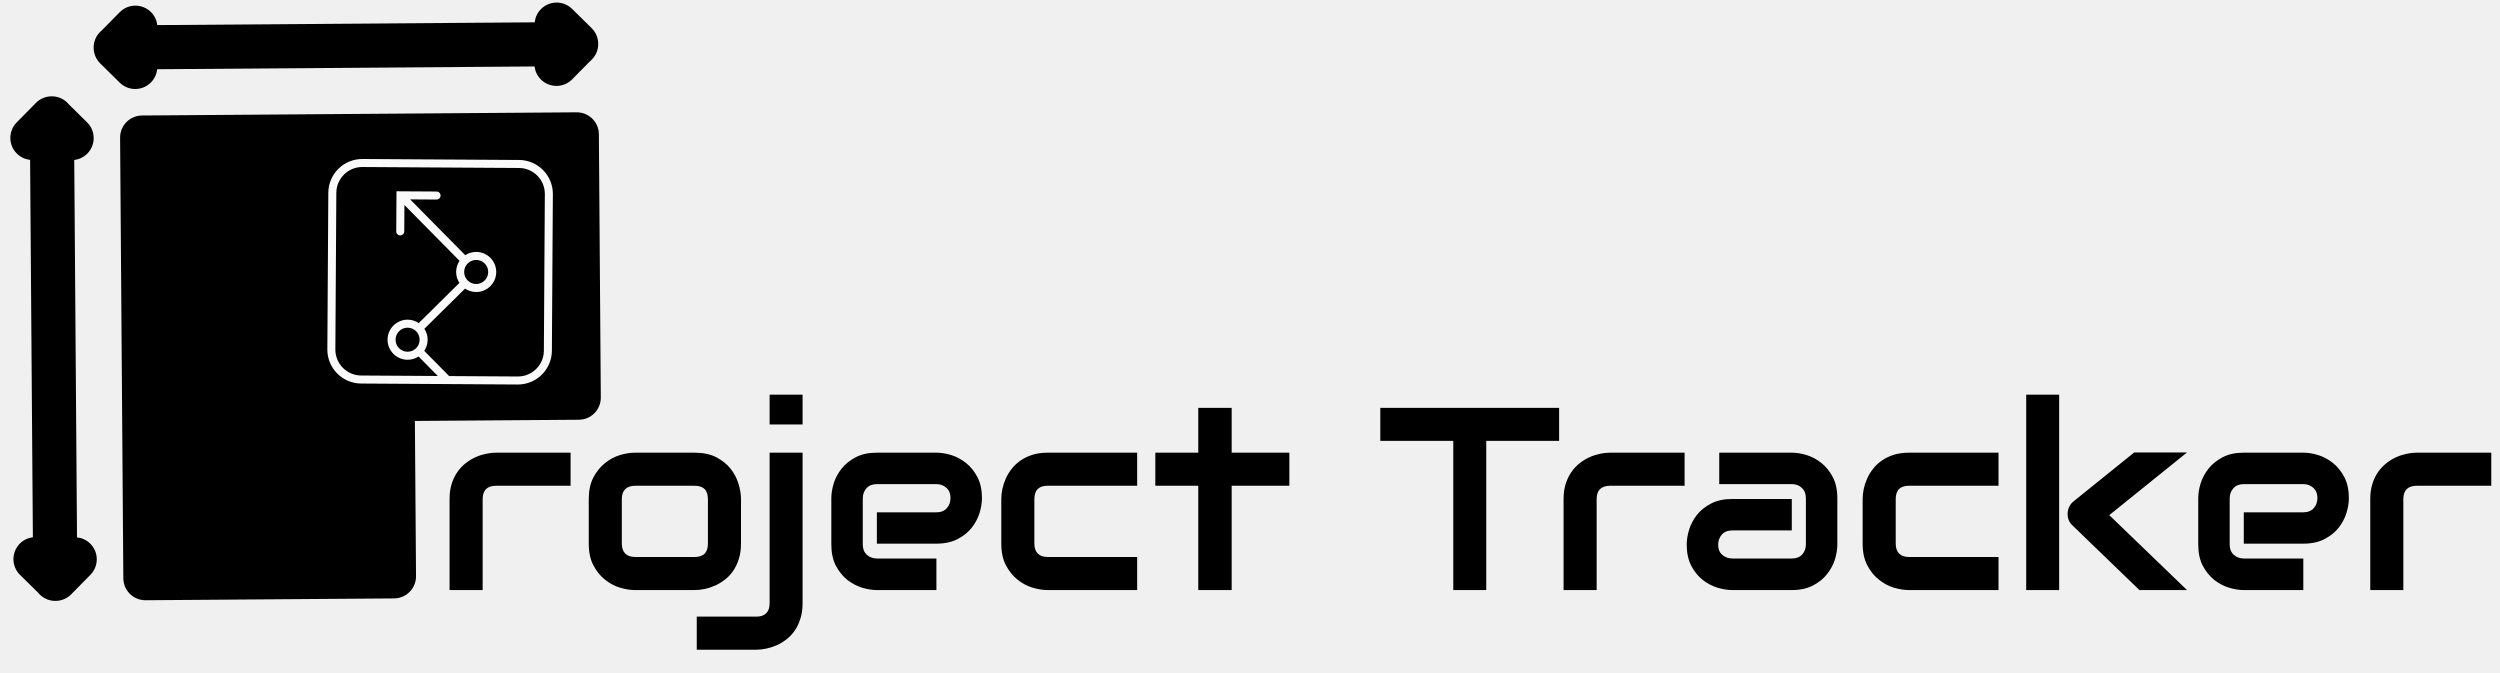
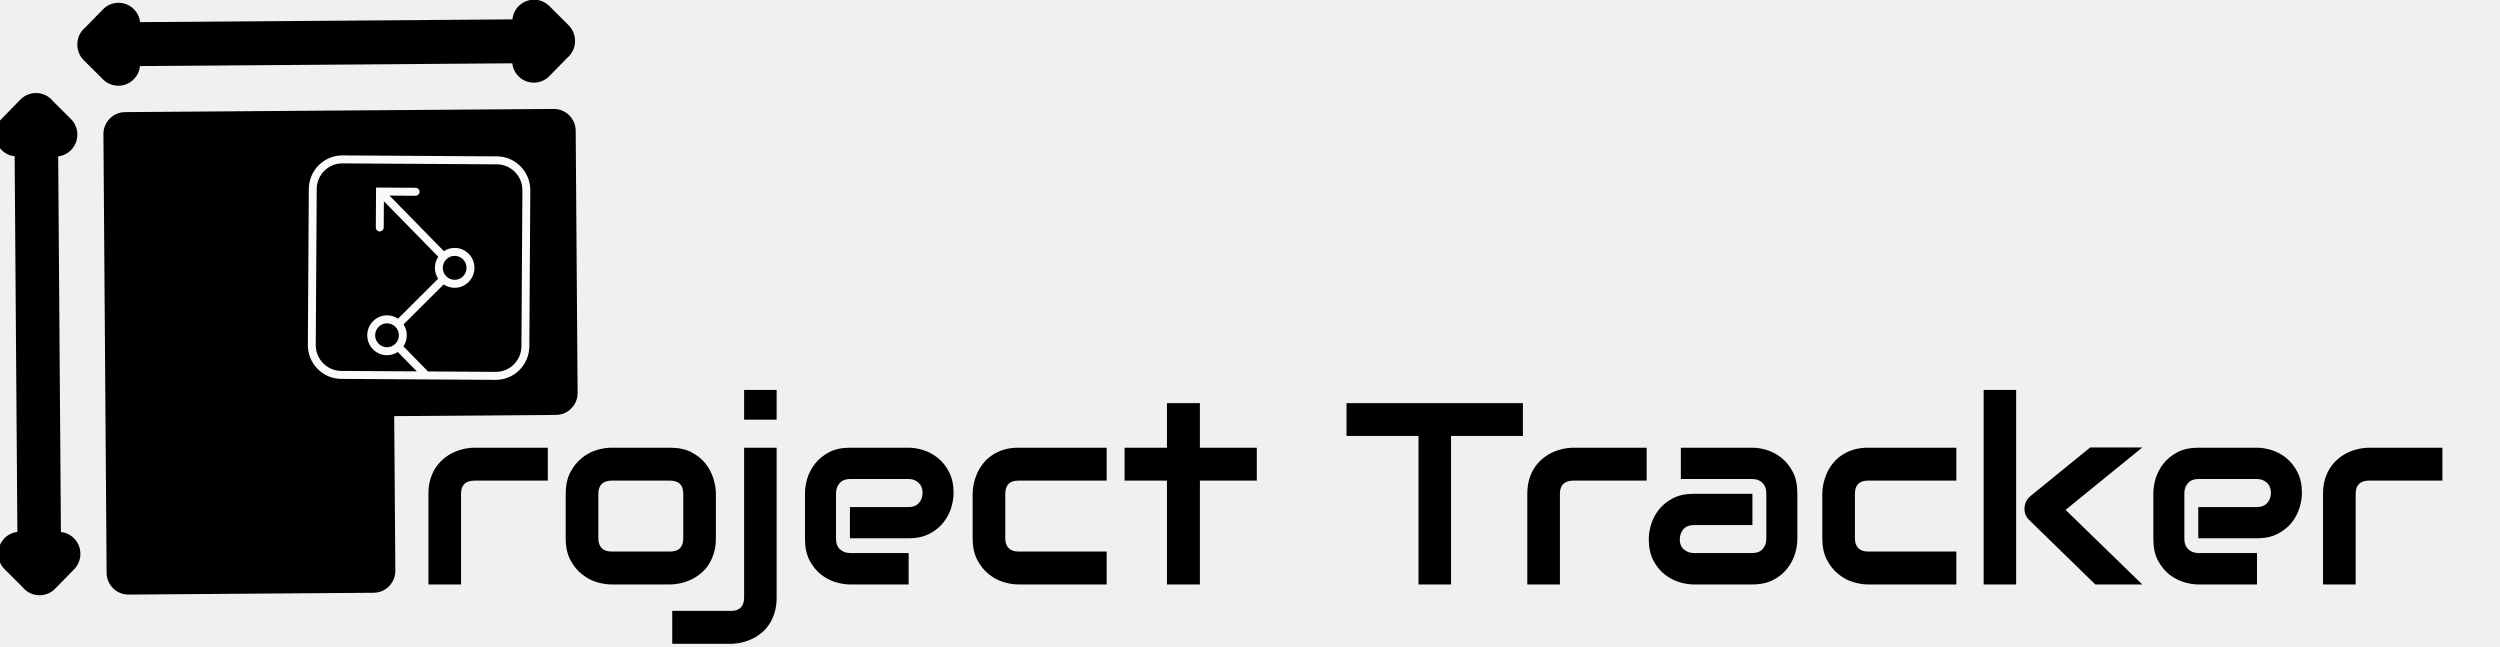
- <svg xmlns="http://www.w3.org/2000/svg" id="master-artboard" viewBox="0 0 1821.761 489.861" version="1.1" x="0px" y="0px" style="enable-background:new 0 0 1400 980;" width="1821.761px" height="489.861px">
-   <g transform="matrix(1.033224, 0, 0, 1.033224, -3.653595, -1.697251)">
-     <g transform="matrix(3.047633, 0, 0, 3.047633, -13.03136, -28.40836)">
-       <rect id="ee-background" x="0" y="0" width="1821.761" height="489.861" style="fill: white; fill-opacity: 0; pointer-events: none;" />
-       <g transform="matrix(0.004991837, 0.6808468, -0.6808468, 0.004991837, 144.5078, 10.37914)">
-         <path fill="#ffffff" d="M26.129,153.148c2.929,2.929,2.929,7.678,0,10.606l-6.585,6.586c-1.407,1.407-3.314,2.197-5.304,2.197  c-0.013,0-0.026-0.002-0.039-0.002c-0.013,0-0.026,0.002-0.038,0.002c-2.382,0-4.501-1.114-5.875-2.846l-6.092-6.093  c-2.929-2.929-2.928-7.678,0-10.606c1.251-1.251,2.835-1.962,4.466-2.145V22.57c-1.632-0.182-3.215-0.894-4.467-2.146  c-2.929-2.929-2.928-7.678,0-10.606l6.585-6.585c1.473-1.473,3.407-2.203,5.338-2.194c0.014,0,0.028-0.002,0.043-0.002  c2.381,0,4.499,1.113,5.873,2.844l6.093,6.093c2.929,2.929,2.929,7.678,0,10.606c-1.251,1.251-2.835,1.964-4.467,2.146v128.278  C23.294,151.185,24.878,151.897,26.129,153.148z M202.111,186.834c0-1.989-0.79-3.897-2.197-5.304l-6.585-6.585  c-2.93-2.928-7.677-2.929-10.607,0.001c-1.251,1.251-1.963,2.834-2.145,4.466H52.299c-0.182-1.632-0.894-3.215-2.146-4.467  c-2.929-2.928-7.678-2.928-10.606,0l-6.095,6.095c-1.729,1.374-2.842,3.491-2.842,5.872c0,0.013,0.002,0.025,0.002,0.038  c0,0.013-0.002,0.026-0.002,0.039c0,1.989,0.79,3.897,2.197,5.304l6.585,6.585c1.465,1.464,3.384,2.196,5.303,2.196  s3.839-0.732,5.304-2.197c1.251-1.251,1.962-2.834,2.145-4.465h128.278c0.182,1.631,0.894,3.215,2.145,4.466  c1.464,1.464,3.384,2.196,5.303,2.196s3.839-0.732,5.303-2.196l6.091-6.091c1.732-1.374,2.846-3.492,2.846-5.875  c0-0.013-0.002-0.026-0.002-0.039C202.109,186.86,202.111,186.847,202.111,186.834z M194.611,64.285h-52.767V8.536  c0-4.143-3.358-7.5-7.5-7.5H44.851c-4.142,0-7.5,3.357-7.5,7.5v147.732c0,4.143,3.358,7.5,7.5,7.5h149.76c4.142,0,7.5-3.357,7.5-7.5  V71.785C202.111,67.643,198.753,64.285,194.611,64.285z" style="fill: rgb(0, 0, 0); stroke: rgb(255, 255, 255); stroke-width: 0;" />
-         <g>
- </g>
-         <g>
- </g>
-         <g>
- </g>
-         <g>
- </g>
-         <g>
- </g>
-         <g>
- </g>
-         <g>
- </g>
-         <g>
- </g>
-         <g>
- </g>
-         <g>
- </g>
-         <g>
- </g>
-         <g>
- </g>
-         <g>
- </g>
-         <g>
- </g>
-         <g>
- </g>
-         <path d="M 116.532 68.831 L 116.532 68.831" style="fill: rgb(0, 0, 0); fill-opacity: 1; stroke: rgb(255, 255, 255); stroke-opacity: 1; stroke-width: 0; paint-order: stroke;" />
-       </g>
-       <g transform="matrix(1.169446, 0, 0, 1.169446, 74.58913, 54.46944)">
-         <path fill="red" d="M47.533,0H8.467C3.798,0,0,3.798,0,8.467v39.066C0,52.202,3.798,56,8.467,56h39.066C52.202,56,56,52.202,56,47.533V8.467  C56,3.798,52.202,0,47.533,0z M54,47.533C54,51.099,51.099,54,47.533,54H8.467C4.901,54,2,51.099,2,47.533V30.414l6.247-6.247  C9.038,24.691,9.983,25,11,25s1.962-0.309,2.753-0.833l10.08,10.08C23.309,35.038,23,35.983,23,37c0,2.757,2.243,5,5,5s5-2.243,5-5  c0-1.017-0.309-1.962-0.833-2.753L46,20.414V27c0,0.553,0.447,1,1,1s1-0.447,1-1V17H38c-0.553,0-1,0.447-1,1s0.447,1,1,1h6.586  L30.753,32.833C29.962,32.309,29.017,32,28,32s-1.962,0.309-2.753,0.833l-10.08-10.08C15.691,21.962,16,21.017,16,20  c0-2.757-2.243-5-5-5s-5,2.243-5,5c0,1.017,0.309,1.962,0.833,2.753L2,27.586V8.467C2,4.901,4.901,2,8.467,2h39.066  C51.099,2,54,4.901,54,8.467V47.533z M11,23c-1.654,0-3-1.346-3-3s1.346-3,3-3s3,1.346,3,3S12.654,23,11,23z M31,37  c0,1.654-1.346,3-3,3s-3-1.346-3-3s1.346-3,3-3S31,35.346,31,37z" style="fill: rgb(250, 250, 250); stroke: rgb(0, 0, 0); stroke-width: 0; fill-opacity: 1; stroke-opacity: 0.98; paint-order: stroke;" transform="matrix(0.00492569, -0.7934542, 0.7934542, 0.00492569, 5.601939, 37.70868)" />
-         <g />
-         <g />
-         <g />
-         <g />
-         <g />
-         <g />
-         <g />
-         <g />
-         <g />
-         <g />
-         <g />
-         <g />
-         <g />
-         <g />
-         <g />
-         <path d="M 75.011 113.38 L 68.151 113.38 C 67.737 113.38 67.424 113.483 67.211 113.69 C 67.004 113.897 66.901 114.2 66.901 114.6 L 66.901 123 L 63.851 123 L 63.851 114.6 C 63.851 114.073 63.917 113.603 64.051 113.19 C 64.184 112.777 64.361 112.413 64.581 112.1 C 64.807 111.78 65.064 111.51 65.351 111.29 C 65.637 111.063 65.941 110.88 66.261 110.74 C 66.574 110.6 66.894 110.497 67.221 110.43 C 67.541 110.363 67.844 110.33 68.131 110.33 L 75.011 110.33 L 75.011 113.38 ZM 90.726 118.72 C 90.726 119.247 90.66 119.717 90.526 120.13 C 90.393 120.55 90.216 120.92 89.996 121.24 C 89.783 121.553 89.53 121.82 89.236 122.04 C 88.95 122.267 88.646 122.45 88.326 122.59 C 88.013 122.73 87.693 122.833 87.366 122.9 C 87.046 122.967 86.74 123 86.446 123 L 80.956 123 C 80.53 123 80.066 122.927 79.566 122.78 C 79.066 122.627 78.606 122.38 78.186 122.04 C 77.76 121.707 77.403 121.267 77.116 120.72 C 76.83 120.18 76.686 119.513 76.686 118.72 L 76.686 114.6 C 76.686 113.82 76.83 113.157 77.116 112.61 C 77.403 112.07 77.76 111.63 78.186 111.29 C 78.606 110.95 79.066 110.703 79.566 110.55 C 80.066 110.403 80.53 110.33 80.956 110.33 L 86.446 110.33 C 87.233 110.33 87.9 110.47 88.446 110.75 C 88.993 111.037 89.433 111.39 89.766 111.81 C 90.1 112.237 90.343 112.7 90.496 113.2 C 90.65 113.7 90.726 114.167 90.726 114.6 L 90.726 118.72 M 87.676 114.62 C 87.676 114.2 87.573 113.887 87.366 113.68 C 87.153 113.48 86.846 113.38 86.446 113.38 L 80.976 113.38 C 80.57 113.38 80.263 113.483 80.056 113.69 C 79.843 113.897 79.736 114.2 79.736 114.6 L 79.736 118.72 C 79.736 119.12 79.843 119.427 80.056 119.64 C 80.263 119.847 80.57 119.95 80.976 119.95 L 86.446 119.95 C 86.86 119.95 87.17 119.847 87.376 119.64 C 87.576 119.427 87.676 119.12 87.676 118.72 L 87.676 114.62 ZM 96.406 107.73 L 93.366 107.73 L 93.366 104.98 L 96.406 104.98 L 96.406 107.73 M 96.406 124.22 C 96.406 124.74 96.339 125.21 96.206 125.63 C 96.079 126.05 95.906 126.417 95.686 126.73 C 95.466 127.05 95.212 127.32 94.926 127.54 C 94.632 127.767 94.329 127.95 94.016 128.09 C 93.696 128.23 93.376 128.333 93.056 128.4 C 92.736 128.467 92.432 128.5 92.146 128.5 L 86.646 128.5 L 86.646 125.45 L 92.146 125.45 C 92.552 125.45 92.856 125.343 93.056 125.13 C 93.262 124.923 93.366 124.62 93.366 124.22 L 93.366 110.33 L 96.406 110.33 L 96.406 124.22 ZM 112.947 114.53 C 112.947 114.95 112.874 115.403 112.727 115.89 C 112.574 116.377 112.334 116.83 112.007 117.25 C 111.674 117.67 111.237 118.02 110.697 118.3 C 110.164 118.58 109.514 118.72 108.747 118.72 L 103.257 118.72 L 103.257 115.83 L 108.747 115.83 C 109.161 115.83 109.481 115.703 109.707 115.45 C 109.934 115.197 110.047 114.88 110.047 114.5 C 110.047 114.107 109.921 113.797 109.667 113.57 C 109.414 113.343 109.107 113.23 108.747 113.23 L 103.257 113.23 C 102.844 113.23 102.524 113.357 102.297 113.61 C 102.071 113.863 101.957 114.177 101.957 114.55 L 101.957 118.8 C 101.957 119.207 102.084 119.523 102.337 119.75 C 102.591 119.977 102.904 120.09 103.277 120.09 L 108.747 120.09 L 108.747 123 L 103.257 123 C 102.831 123 102.374 122.927 101.887 122.78 C 101.401 122.627 100.947 122.387 100.527 122.06 C 100.114 121.727 99.764 121.293 99.477 120.76 C 99.197 120.22 99.057 119.567 99.057 118.8 L 99.057 114.53 C 99.057 114.103 99.131 113.647 99.277 113.16 C 99.431 112.673 99.674 112.22 100.007 111.8 C 100.334 111.387 100.767 111.037 101.307 110.75 C 101.841 110.47 102.491 110.33 103.257 110.33 L 108.747 110.33 C 109.174 110.33 109.631 110.403 110.117 110.55 C 110.604 110.703 111.057 110.947 111.477 111.28 C 111.891 111.607 112.241 112.04 112.527 112.58 C 112.807 113.113 112.947 113.763 112.947 114.53 ZM 127.261 123 L 119.001 123 C 118.575 123 118.111 122.927 117.611 122.78 C 117.111 122.627 116.651 122.38 116.231 122.04 C 115.805 121.707 115.448 121.267 115.161 120.72 C 114.875 120.18 114.731 119.513 114.731 118.72 L 114.731 114.6 C 114.731 114.307 114.765 114 114.831 113.68 C 114.898 113.36 115.001 113.043 115.141 112.73 C 115.281 112.41 115.465 112.107 115.691 111.82 C 115.911 111.533 116.181 111.28 116.501 111.06 C 116.815 110.84 117.178 110.663 117.591 110.53 C 118.005 110.397 118.475 110.33 119.001 110.33 L 127.261 110.33 L 127.261 113.38 L 119.001 113.38 C 118.601 113.38 118.298 113.48 118.091 113.68 C 117.885 113.887 117.781 114.2 117.781 114.62 L 117.781 118.72 C 117.781 119.12 117.888 119.427 118.101 119.64 C 118.308 119.847 118.615 119.95 119.021 119.95 L 127.261 119.95 L 127.261 123 ZM 141.296 113.38 L 135.976 113.38 L 135.976 123 L 132.896 123 L 132.896 113.38 L 128.936 113.38 L 128.936 110.33 L 132.896 110.33 L 132.896 106.2 L 135.976 106.2 L 135.976 110.33 L 141.296 110.33 L 141.296 113.38 ZM 166.174 109.24 L 159.454 109.24 L 159.454 123 L 156.414 123 L 156.414 109.24 L 149.684 109.24 L 149.684 106.2 L 166.174 106.2 L 166.174 109.24 ZM 177.745 113.38 L 170.885 113.38 C 170.472 113.38 170.159 113.483 169.945 113.69 C 169.739 113.897 169.635 114.2 169.635 114.6 L 169.635 123 L 166.585 123 L 166.585 114.6 C 166.585 114.073 166.652 113.603 166.785 113.19 C 166.919 112.777 167.095 112.413 167.315 112.1 C 167.542 111.78 167.799 111.51 168.085 111.29 C 168.372 111.063 168.675 110.88 168.995 110.74 C 169.309 110.6 169.629 110.497 169.955 110.43 C 170.275 110.363 170.579 110.33 170.865 110.33 L 177.745 110.33 L 177.745 113.38 ZM 191.831 118.8 C 191.831 119.227 191.757 119.683 191.611 120.17 C 191.457 120.657 191.214 121.11 190.881 121.53 C 190.554 121.95 190.121 122.3 189.581 122.58 C 189.047 122.86 188.397 123 187.631 123 L 182.141 123 C 181.714 123 181.257 122.927 180.771 122.78 C 180.284 122.627 179.831 122.387 179.411 122.06 C 178.991 121.727 178.641 121.293 178.361 120.76 C 178.081 120.22 177.941 119.567 177.941 118.8 C 177.941 118.38 178.014 117.923 178.161 117.43 C 178.314 116.943 178.554 116.49 178.881 116.07 C 179.214 115.65 179.651 115.3 180.191 115.02 C 180.724 114.74 181.374 114.6 182.141 114.6 L 187.631 114.6 L 187.631 117.5 L 182.141 117.5 C 181.727 117.5 181.407 117.627 181.181 117.88 C 180.954 118.14 180.841 118.457 180.841 118.83 C 180.841 119.23 180.971 119.54 181.231 119.76 C 181.491 119.98 181.801 120.09 182.161 120.09 L 187.631 120.09 C 188.044 120.09 188.364 119.967 188.591 119.72 C 188.817 119.467 188.931 119.153 188.931 118.78 L 188.931 114.53 C 188.931 114.13 188.807 113.813 188.561 113.58 C 188.321 113.347 188.011 113.23 187.631 113.23 L 180.941 113.23 L 180.941 110.33 L 187.631 110.33 C 188.057 110.33 188.514 110.403 189.001 110.55 C 189.487 110.703 189.941 110.947 190.361 111.28 C 190.774 111.607 191.124 112.04 191.411 112.58 C 191.691 113.113 191.831 113.763 191.831 114.53 L 191.831 118.8 ZM 206.695 123 L 198.435 123 C 198.008 123 197.545 122.927 197.045 122.78 C 196.545 122.627 196.085 122.38 195.665 122.04 C 195.238 121.707 194.881 121.267 194.595 120.72 C 194.308 120.18 194.165 119.513 194.165 118.72 L 194.165 114.6 C 194.165 114.307 194.198 114 194.265 113.68 C 194.331 113.36 194.435 113.043 194.575 112.73 C 194.715 112.41 194.898 112.107 195.125 111.82 C 195.345 111.533 195.615 111.28 195.935 111.06 C 196.248 110.84 196.611 110.663 197.025 110.53 C 197.438 110.397 197.908 110.33 198.435 110.33 L 206.695 110.33 L 206.695 113.38 L 198.435 113.38 C 198.035 113.38 197.731 113.48 197.525 113.68 C 197.318 113.887 197.215 114.2 197.215 114.62 L 197.215 118.72 C 197.215 119.12 197.321 119.427 197.535 119.64 C 197.741 119.847 198.048 119.95 198.455 119.95 L 206.695 119.95 L 206.695 123 ZM 224.079 123 L 219.689 123 L 213.549 117.07 C 213.202 116.757 213.042 116.367 213.069 115.9 C 213.082 115.68 213.139 115.473 213.239 115.28 C 213.332 115.093 213.466 114.933 213.639 114.8 L 219.209 110.31 L 224.079 110.31 L 216.909 116.09 L 224.079 123 M 212.289 123 L 209.249 123 L 209.249 104.98 L 212.289 104.98 L 212.289 123 ZM 239.004 114.53 C 239.004 114.95 238.931 115.403 238.784 115.89 C 238.631 116.377 238.391 116.83 238.064 117.25 C 237.731 117.67 237.294 118.02 236.754 118.3 C 236.221 118.58 235.571 118.72 234.804 118.72 L 229.314 118.72 L 229.314 115.83 L 234.804 115.83 C 235.217 115.83 235.537 115.703 235.764 115.45 C 235.991 115.197 236.104 114.88 236.104 114.5 C 236.104 114.107 235.977 113.797 235.724 113.57 C 235.471 113.343 235.164 113.23 234.804 113.23 L 229.314 113.23 C 228.901 113.23 228.581 113.357 228.354 113.61 C 228.127 113.863 228.014 114.177 228.014 114.55 L 228.014 118.8 C 228.014 119.207 228.141 119.523 228.394 119.75 C 228.647 119.977 228.961 120.09 229.334 120.09 L 234.804 120.09 L 234.804 123 L 229.314 123 C 228.887 123 228.431 122.927 227.944 122.78 C 227.457 122.627 227.004 122.387 226.584 122.06 C 226.171 121.727 225.821 121.293 225.534 120.76 C 225.254 120.22 225.114 119.567 225.114 118.8 L 225.114 114.53 C 225.114 114.103 225.187 113.647 225.334 113.16 C 225.487 112.673 225.731 112.22 226.064 111.8 C 226.391 111.387 226.824 111.037 227.364 110.75 C 227.897 110.47 228.547 110.33 229.314 110.33 L 234.804 110.33 C 235.231 110.33 235.687 110.403 236.174 110.55 C 236.661 110.703 237.114 110.947 237.534 111.28 C 237.947 111.607 238.297 112.04 238.584 112.58 C 238.864 113.113 239.004 113.763 239.004 114.53 ZM 252.138 113.38 L 245.278 113.38 C 244.865 113.38 244.551 113.483 244.338 113.69 C 244.131 113.897 244.028 114.2 244.028 114.6 L 244.028 123 L 240.978 123 L 240.978 114.6 C 240.978 114.073 241.045 113.603 241.178 113.19 C 241.311 112.777 241.488 112.413 241.708 112.1 C 241.935 111.78 242.191 111.51 242.478 111.29 C 242.765 111.063 243.068 110.88 243.388 110.74 C 243.701 110.6 244.021 110.497 244.348 110.43 C 244.668 110.363 244.971 110.33 245.258 110.33 L 252.138 110.33 L 252.138 113.38 Z" transform="matrix(2.145786, 0, 0, 2.145786, -107.1793, -185.3121)" style="fill: rgb(0, 0, 0); white-space: pre; color: rgb(51, 51, 51);" />
-         <path d="M -250.77 196.934" style="fill: rgb(250, 250, 250); fill-opacity: 1; stroke: rgb(0, 0, 0); stroke-opacity: 1; stroke-width: 0; paint-order: fill;" transform="matrix(0.6935941, 0, 0, 0.6935941, 175.9463, -53.42425)" />
-         <path d="M 152.978 -32.957" style="fill: rgb(250, 250, 250); fill-opacity: 1; stroke: rgb(0, 0, 0); stroke-opacity: 1; stroke-width: 0; paint-order: fill;" />
-         <path d="M 140.692 1.761" style="fill: rgb(0, 0, 0); fill-opacity: 1; stroke: rgb(0, 0, 0); stroke-opacity: 1; stroke-width: 0; paint-order: fill;" transform="matrix(1, 0, 0, 1, 4.243603, -0.5304503)" />
+ <svg xmlns="http://www.w3.org/2000/svg" id="logo" viewBox="0 0 181.406 46.939" version="1.1" x="0px" y="0px" style="enable-background:new 0 0 1400 980;" width="181.406px" height="46.939px">
+   <g transform="matrix(20.81864, 0, 0, 20.81864, -123.5179, -116.5204)">
+     <g transform="matrix(0.004718141, 0, 0, 0.004760633, 5.880585, 5.587009)">
+       <g transform="matrix(1.033224, 0, 0, 1.033224, -3.653595, -1.697251)">
+         <g transform="matrix(3.047633, 0, 0, 3.047633, -13.03136, -28.40836)">
+           <rect id="ee-background" x="0" y="0" width="181.406" height="46.939" style="fill: white; fill-opacity: 0; pointer-events: none;" />
+           <g transform="matrix(0.004991837, 0.6808468, -0.6808468, 0.004991837, 144.5078, 10.37914)">
+             <path d="M26.129,153.148c2.929,2.929,2.929,7.678,0,10.606l-6.585,6.586c-1.407,1.407-3.314,2.197-5.304,2.197  c-0.013,0-0.026-0.002-0.039-0.002c-0.013,0-0.026,0.002-0.038,0.002c-2.382,0-4.501-1.114-5.875-2.846l-6.092-6.093  c-2.929-2.929-2.928-7.678,0-10.606c1.251-1.251,2.835-1.962,4.466-2.145V22.57c-1.632-0.182-3.215-0.894-4.467-2.146  c-2.929-2.929-2.928-7.678,0-10.606l6.585-6.585c1.473-1.473,3.407-2.203,5.338-2.194c0.014,0,0.028-0.002,0.043-0.002  c2.381,0,4.499,1.113,5.873,2.844l6.093,6.093c2.929,2.929,2.929,7.678,0,10.606c-1.251,1.251-2.835,1.964-4.467,2.146v128.278  C23.294,151.185,24.878,151.897,26.129,153.148z M202.111,186.834c0-1.989-0.79-3.897-2.197-5.304l-6.585-6.585  c-2.93-2.928-7.677-2.929-10.607,0.001c-1.251,1.251-1.963,2.834-2.145,4.466H52.299c-0.182-1.632-0.894-3.215-2.146-4.467  c-2.929-2.928-7.678-2.928-10.606,0l-6.095,6.095c-1.729,1.374-2.842,3.491-2.842,5.872c0,0.013,0.002,0.025,0.002,0.038  c0,0.013-0.002,0.026-0.002,0.039c0,1.989,0.79,3.897,2.197,5.304l6.585,6.585c1.465,1.464,3.384,2.196,5.303,2.196  s3.839-0.732,5.304-2.197c1.251-1.251,1.962-2.834,2.145-4.465h128.278c0.182,1.631,0.894,3.215,2.145,4.466  c1.464,1.464,3.384,2.196,5.303,2.196s3.839-0.732,5.303-2.196l6.091-6.091c1.732-1.374,2.846-3.492,2.846-5.875  c0-0.013-0.002-0.026-0.002-0.039C202.109,186.86,202.111,186.847,202.111,186.834z M194.611,64.285h-52.767V8.536  c0-4.143-3.358-7.5-7.5-7.5H44.851c-4.142,0-7.5,3.357-7.5,7.5v147.732c0,4.143,3.358,7.5,7.5,7.5h149.76c4.142,0,7.5-3.357,7.5-7.5  V71.785C202.111,67.643,198.753,64.285,194.611,64.285z" />
+             <g>
+                         </g>
+             <g>
+                         </g>
+             <g>
+                         </g>
+             <g>
+                         </g>
+             <g>
+                         </g>
+             <g>
+                         </g>
+             <g>
+                         </g>
+             <g>
+                         </g>
+             <g>
+                         </g>
+             <g>
+                         </g>
+             <g>
+                         </g>
+             <g>
+                         </g>
+             <g>
+                         </g>
+             <g>
+                         </g>
+             <g>
+                         </g>
+             <path d="M 116.532 68.831 L 116.532 68.831" style="fill: rgb(0, 0, 0); fill-opacity: 1; stroke: rgb(255, 255, 255); stroke-opacity: 1; stroke-width: 0; paint-order: stroke;" />
+           </g>
+           <g transform="matrix(1.169446, 0, 0, 1.169446, 74.58913, 54.46944)">
+             <path fill="red" d="M47.533,0H8.467C3.798,0,0,3.798,0,8.467v39.066C0,52.202,3.798,56,8.467,56h39.066C52.202,56,56,52.202,56,47.533V8.467  C56,3.798,52.202,0,47.533,0z M54,47.533C54,51.099,51.099,54,47.533,54H8.467C4.901,54,2,51.099,2,47.533V30.414l6.247-6.247  C9.038,24.691,9.983,25,11,25s1.962-0.309,2.753-0.833l10.08,10.08C23.309,35.038,23,35.983,23,37c0,2.757,2.243,5,5,5s5-2.243,5-5  c0-1.017-0.309-1.962-0.833-2.753L46,20.414V27c0,0.553,0.447,1,1,1s1-0.447,1-1V17H38c-0.553,0-1,0.447-1,1s0.447,1,1,1h6.586  L30.753,32.833C29.962,32.309,29.017,32,28,32s-1.962,0.309-2.753,0.833l-10.08-10.08C15.691,21.962,16,21.017,16,20  c0-2.757-2.243-5-5-5s-5,2.243-5,5c0,1.017,0.309,1.962,0.833,2.753L2,27.586V8.467C2,4.901,4.901,2,8.467,2h39.066  C51.099,2,54,4.901,54,8.467V47.533z M11,23c-1.654,0-3-1.346-3-3s1.346-3,3-3s3,1.346,3,3S12.654,23,11,23z M31,37  c0,1.654-1.346,3-3,3s-3-1.346-3-3s1.346-3,3-3S31,35.346,31,37z" style="fill: rgb(250, 250, 250); stroke: rgb(0, 0, 0); stroke-width: 0; fill-opacity: 1; stroke-opacity: 0.98; paint-order: stroke;" transform="matrix(0.00492569, -0.7934542, 0.7934542, 0.00492569, 5.601939, 37.70868)" />
+             <g />
+             <g />
+             <g />
+             <g />
+             <g />
+             <g />
+             <g />
+             <g />
+             <g />
+             <g />
+             <g />
+             <g />
+             <g />
+             <g />
+             <g />
+             <path d="M 75.011 113.38 L 68.151 113.38 C 67.737 113.38 67.424 113.483 67.211 113.69 C 67.004 113.897 66.901 114.2 66.901 114.6 L 66.901 123 L 63.851 123 L 63.851 114.6 C 63.851 114.073 63.917 113.603 64.051 113.19 C 64.184 112.777 64.361 112.413 64.581 112.1 C 64.807 111.78 65.064 111.51 65.351 111.29 C 65.637 111.063 65.941 110.88 66.261 110.74 C 66.574 110.6 66.894 110.497 67.221 110.43 C 67.541 110.363 67.844 110.33 68.131 110.33 L 75.011 110.33 L 75.011 113.38 ZM 90.726 118.72 C 90.726 119.247 90.66 119.717 90.526 120.13 C 90.393 120.55 90.216 120.92 89.996 121.24 C 89.783 121.553 89.53 121.82 89.236 122.04 C 88.95 122.267 88.646 122.45 88.326 122.59 C 88.013 122.73 87.693 122.833 87.366 122.9 C 87.046 122.967 86.74 123 86.446 123 L 80.956 123 C 80.53 123 80.066 122.927 79.566 122.78 C 79.066 122.627 78.606 122.38 78.186 122.04 C 77.76 121.707 77.403 121.267 77.116 120.72 C 76.83 120.18 76.686 119.513 76.686 118.72 L 76.686 114.6 C 76.686 113.82 76.83 113.157 77.116 112.61 C 77.403 112.07 77.76 111.63 78.186 111.29 C 78.606 110.95 79.066 110.703 79.566 110.55 C 80.066 110.403 80.53 110.33 80.956 110.33 L 86.446 110.33 C 87.233 110.33 87.9 110.47 88.446 110.75 C 88.993 111.037 89.433 111.39 89.766 111.81 C 90.1 112.237 90.343 112.7 90.496 113.2 C 90.65 113.7 90.726 114.167 90.726 114.6 L 90.726 118.72 M 87.676 114.62 C 87.676 114.2 87.573 113.887 87.366 113.68 C 87.153 113.48 86.846 113.38 86.446 113.38 L 80.976 113.38 C 80.57 113.38 80.263 113.483 80.056 113.69 C 79.843 113.897 79.736 114.2 79.736 114.6 L 79.736 118.72 C 79.736 119.12 79.843 119.427 80.056 119.64 C 80.263 119.847 80.57 119.95 80.976 119.95 L 86.446 119.95 C 86.86 119.95 87.17 119.847 87.376 119.64 C 87.576 119.427 87.676 119.12 87.676 118.72 L 87.676 114.62 ZM 96.406 107.73 L 93.366 107.73 L 93.366 104.98 L 96.406 104.98 L 96.406 107.73 M 96.406 124.22 C 96.406 124.74 96.339 125.21 96.206 125.63 C 96.079 126.05 95.906 126.417 95.686 126.73 C 95.466 127.05 95.212 127.32 94.926 127.54 C 94.632 127.767 94.329 127.95 94.016 128.09 C 93.696 128.23 93.376 128.333 93.056 128.4 C 92.736 128.467 92.432 128.5 92.146 128.5 L 86.646 128.5 L 86.646 125.45 L 92.146 125.45 C 92.552 125.45 92.856 125.343 93.056 125.13 C 93.262 124.923 93.366 124.62 93.366 124.22 L 93.366 110.33 L 96.406 110.33 L 96.406 124.22 ZM 112.947 114.53 C 112.947 114.95 112.874 115.403 112.727 115.89 C 112.574 116.377 112.334 116.83 112.007 117.25 C 111.674 117.67 111.237 118.02 110.697 118.3 C 110.164 118.58 109.514 118.72 108.747 118.72 L 103.257 118.72 L 103.257 115.83 L 108.747 115.83 C 109.161 115.83 109.481 115.703 109.707 115.45 C 109.934 115.197 110.047 114.88 110.047 114.5 C 110.047 114.107 109.921 113.797 109.667 113.57 C 109.414 113.343 109.107 113.23 108.747 113.23 L 103.257 113.23 C 102.844 113.23 102.524 113.357 102.297 113.61 C 102.071 113.863 101.957 114.177 101.957 114.55 L 101.957 118.8 C 101.957 119.207 102.084 119.523 102.337 119.75 C 102.591 119.977 102.904 120.09 103.277 120.09 L 108.747 120.09 L 108.747 123 L 103.257 123 C 102.831 123 102.374 122.927 101.887 122.78 C 101.401 122.627 100.947 122.387 100.527 122.06 C 100.114 121.727 99.764 121.293 99.477 120.76 C 99.197 120.22 99.057 119.567 99.057 118.8 L 99.057 114.53 C 99.057 114.103 99.131 113.647 99.277 113.16 C 99.431 112.673 99.674 112.22 100.007 111.8 C 100.334 111.387 100.767 111.037 101.307 110.75 C 101.841 110.47 102.491 110.33 103.257 110.33 L 108.747 110.33 C 109.174 110.33 109.631 110.403 110.117 110.55 C 110.604 110.703 111.057 110.947 111.477 111.28 C 111.891 111.607 112.241 112.04 112.527 112.58 C 112.807 113.113 112.947 113.763 112.947 114.53 ZM 127.261 123 L 119.001 123 C 118.575 123 118.111 122.927 117.611 122.78 C 117.111 122.627 116.651 122.38 116.231 122.04 C 115.805 121.707 115.448 121.267 115.161 120.72 C 114.875 120.18 114.731 119.513 114.731 118.72 L 114.731 114.6 C 114.731 114.307 114.765 114 114.831 113.68 C 114.898 113.36 115.001 113.043 115.141 112.73 C 115.281 112.41 115.465 112.107 115.691 111.82 C 115.911 111.533 116.181 111.28 116.501 111.06 C 116.815 110.84 117.178 110.663 117.591 110.53 C 118.005 110.397 118.475 110.33 119.001 110.33 L 127.261 110.33 L 127.261 113.38 L 119.001 113.38 C 118.601 113.38 118.298 113.48 118.091 113.68 C 117.885 113.887 117.781 114.2 117.781 114.62 L 117.781 118.72 C 117.781 119.12 117.888 119.427 118.101 119.64 C 118.308 119.847 118.615 119.95 119.021 119.95 L 127.261 119.95 L 127.261 123 ZM 141.296 113.38 L 135.976 113.38 L 135.976 123 L 132.896 123 L 132.896 113.38 L 128.936 113.38 L 128.936 110.33 L 132.896 110.33 L 132.896 106.2 L 135.976 106.2 L 135.976 110.33 L 141.296 110.33 L 141.296 113.38 ZM 166.174 109.24 L 159.454 109.24 L 159.454 123 L 156.414 123 L 156.414 109.24 L 149.684 109.24 L 149.684 106.2 L 166.174 106.2 L 166.174 109.24 ZM 177.745 113.38 L 170.885 113.38 C 170.472 113.38 170.159 113.483 169.945 113.69 C 169.739 113.897 169.635 114.2 169.635 114.6 L 169.635 123 L 166.585 123 L 166.585 114.6 C 166.585 114.073 166.652 113.603 166.785 113.19 C 166.919 112.777 167.095 112.413 167.315 112.1 C 167.542 111.78 167.799 111.51 168.085 111.29 C 168.372 111.063 168.675 110.88 168.995 110.74 C 169.309 110.6 169.629 110.497 169.955 110.43 C 170.275 110.363 170.579 110.33 170.865 110.33 L 177.745 110.33 L 177.745 113.38 ZM 191.831 118.8 C 191.831 119.227 191.757 119.683 191.611 120.17 C 191.457 120.657 191.214 121.11 190.881 121.53 C 190.554 121.95 190.121 122.3 189.581 122.58 C 189.047 122.86 188.397 123 187.631 123 L 182.141 123 C 181.714 123 181.257 122.927 180.771 122.78 C 180.284 122.627 179.831 122.387 179.411 122.06 C 178.991 121.727 178.641 121.293 178.361 120.76 C 178.081 120.22 177.941 119.567 177.941 118.8 C 177.941 118.38 178.014 117.923 178.161 117.43 C 178.314 116.943 178.554 116.49 178.881 116.07 C 179.214 115.65 179.651 115.3 180.191 115.02 C 180.724 114.74 181.374 114.6 182.141 114.6 L 187.631 114.6 L 187.631 117.5 L 182.141 117.5 C 181.727 117.5 181.407 117.627 181.181 117.88 C 180.954 118.14 180.841 118.457 180.841 118.83 C 180.841 119.23 180.971 119.54 181.231 119.76 C 181.491 119.98 181.801 120.09 182.161 120.09 L 187.631 120.09 C 188.044 120.09 188.364 119.967 188.591 119.72 C 188.817 119.467 188.931 119.153 188.931 118.78 L 188.931 114.53 C 188.931 114.13 188.807 113.813 188.561 113.58 C 188.321 113.347 188.011 113.23 187.631 113.23 L 180.941 113.23 L 180.941 110.33 L 187.631 110.33 C 188.057 110.33 188.514 110.403 189.001 110.55 C 189.487 110.703 189.941 110.947 190.361 111.28 C 190.774 111.607 191.124 112.04 191.411 112.58 C 191.691 113.113 191.831 113.763 191.831 114.53 L 191.831 118.8 ZM 206.695 123 L 198.435 123 C 198.008 123 197.545 122.927 197.045 122.78 C 196.545 122.627 196.085 122.38 195.665 122.04 C 195.238 121.707 194.881 121.267 194.595 120.72 C 194.308 120.18 194.165 119.513 194.165 118.72 L 194.165 114.6 C 194.165 114.307 194.198 114 194.265 113.68 C 194.331 113.36 194.435 113.043 194.575 112.73 C 194.715 112.41 194.898 112.107 195.125 111.82 C 195.345 111.533 195.615 111.28 195.935 111.06 C 196.248 110.84 196.611 110.663 197.025 110.53 C 197.438 110.397 197.908 110.33 198.435 110.33 L 206.695 110.33 L 206.695 113.38 L 198.435 113.38 C 198.035 113.38 197.731 113.48 197.525 113.68 C 197.318 113.887 197.215 114.2 197.215 114.62 L 197.215 118.72 C 197.215 119.12 197.321 119.427 197.535 119.64 C 197.741 119.847 198.048 119.95 198.455 119.95 L 206.695 119.95 L 206.695 123 ZM 224.079 123 L 219.689 123 L 213.549 117.07 C 213.202 116.757 213.042 116.367 213.069 115.9 C 213.082 115.68 213.139 115.473 213.239 115.28 C 213.332 115.093 213.466 114.933 213.639 114.8 L 219.209 110.31 L 224.079 110.31 L 216.909 116.09 L 224.079 123 M 212.289 123 L 209.249 123 L 209.249 104.98 L 212.289 104.98 L 212.289 123 ZM 239.004 114.53 C 239.004 114.95 238.931 115.403 238.784 115.89 C 238.631 116.377 238.391 116.83 238.064 117.25 C 237.731 117.67 237.294 118.02 236.754 118.3 C 236.221 118.58 235.571 118.72 234.804 118.72 L 229.314 118.72 L 229.314 115.83 L 234.804 115.83 C 235.217 115.83 235.537 115.703 235.764 115.45 C 235.991 115.197 236.104 114.88 236.104 114.5 C 236.104 114.107 235.977 113.797 235.724 113.57 C 235.471 113.343 235.164 113.23 234.804 113.23 L 229.314 113.23 C 228.901 113.23 228.581 113.357 228.354 113.61 C 228.127 113.863 228.014 114.177 228.014 114.55 L 228.014 118.8 C 228.014 119.207 228.141 119.523 228.394 119.75 C 228.647 119.977 228.961 120.09 229.334 120.09 L 234.804 120.09 L 234.804 123 L 229.314 123 C 228.887 123 228.431 122.927 227.944 122.78 C 227.457 122.627 227.004 122.387 226.584 122.06 C 226.171 121.727 225.821 121.293 225.534 120.76 C 225.254 120.22 225.114 119.567 225.114 118.8 L 225.114 114.53 C 225.114 114.103 225.187 113.647 225.334 113.16 C 225.487 112.673 225.731 112.22 226.064 111.8 C 226.391 111.387 226.824 111.037 227.364 110.75 C 227.897 110.47 228.547 110.33 229.314 110.33 L 234.804 110.33 C 235.231 110.33 235.687 110.403 236.174 110.55 C 236.661 110.703 237.114 110.947 237.534 111.28 C 237.947 111.607 238.297 112.04 238.584 112.58 C 238.864 113.113 239.004 113.763 239.004 114.53 ZM 252.138 113.38 L 245.278 113.38 C 244.865 113.38 244.551 113.483 244.338 113.69 C 244.131 113.897 244.028 114.2 244.028 114.6 L 244.028 123 L 240.978 123 L 240.978 114.6 C 240.978 114.073 241.045 113.603 241.178 113.19 C 241.311 112.777 241.488 112.413 241.708 112.1 C 241.935 111.78 242.191 111.51 242.478 111.29 C 242.765 111.063 243.068 110.88 243.388 110.74 C 243.701 110.6 244.021 110.497 244.348 110.43 C 244.668 110.363 244.971 110.33 245.258 110.33 L 252.138 110.33 L 252.138 113.38 Z" transform="matrix(2.145786, 0, 0, 2.145786, -107.1793, -185.3121)" style="fill: rgb(0, 0, 0); white-space: pre; color: rgb(51, 51, 51);" />
+             <path d="M -250.77 196.934" style="fill: rgb(250, 250, 250); fill-opacity: 1; stroke: rgb(0, 0, 0); stroke-opacity: 1; stroke-width: 0; paint-order: fill;" transform="matrix(0.6935941, 0, 0, 0.6935941, 175.9463, -53.42425)" />
+             <path d="M 152.978 -32.957" style="fill: rgb(250, 250, 250); fill-opacity: 1; stroke: rgb(0, 0, 0); stroke-opacity: 1; stroke-width: 0; paint-order: fill;" />
+             <path d="M 140.692 1.761" style="fill: rgb(0, 0, 0); fill-opacity: 1; stroke: rgb(0, 0, 0); stroke-opacity: 1; stroke-width: 0; paint-order: fill;" transform="matrix(1, 0, 0, 1, 4.243603, -0.5304503)" />
+           </g>
+         </g>
      </g>
    </g>
  </g>
</svg>
